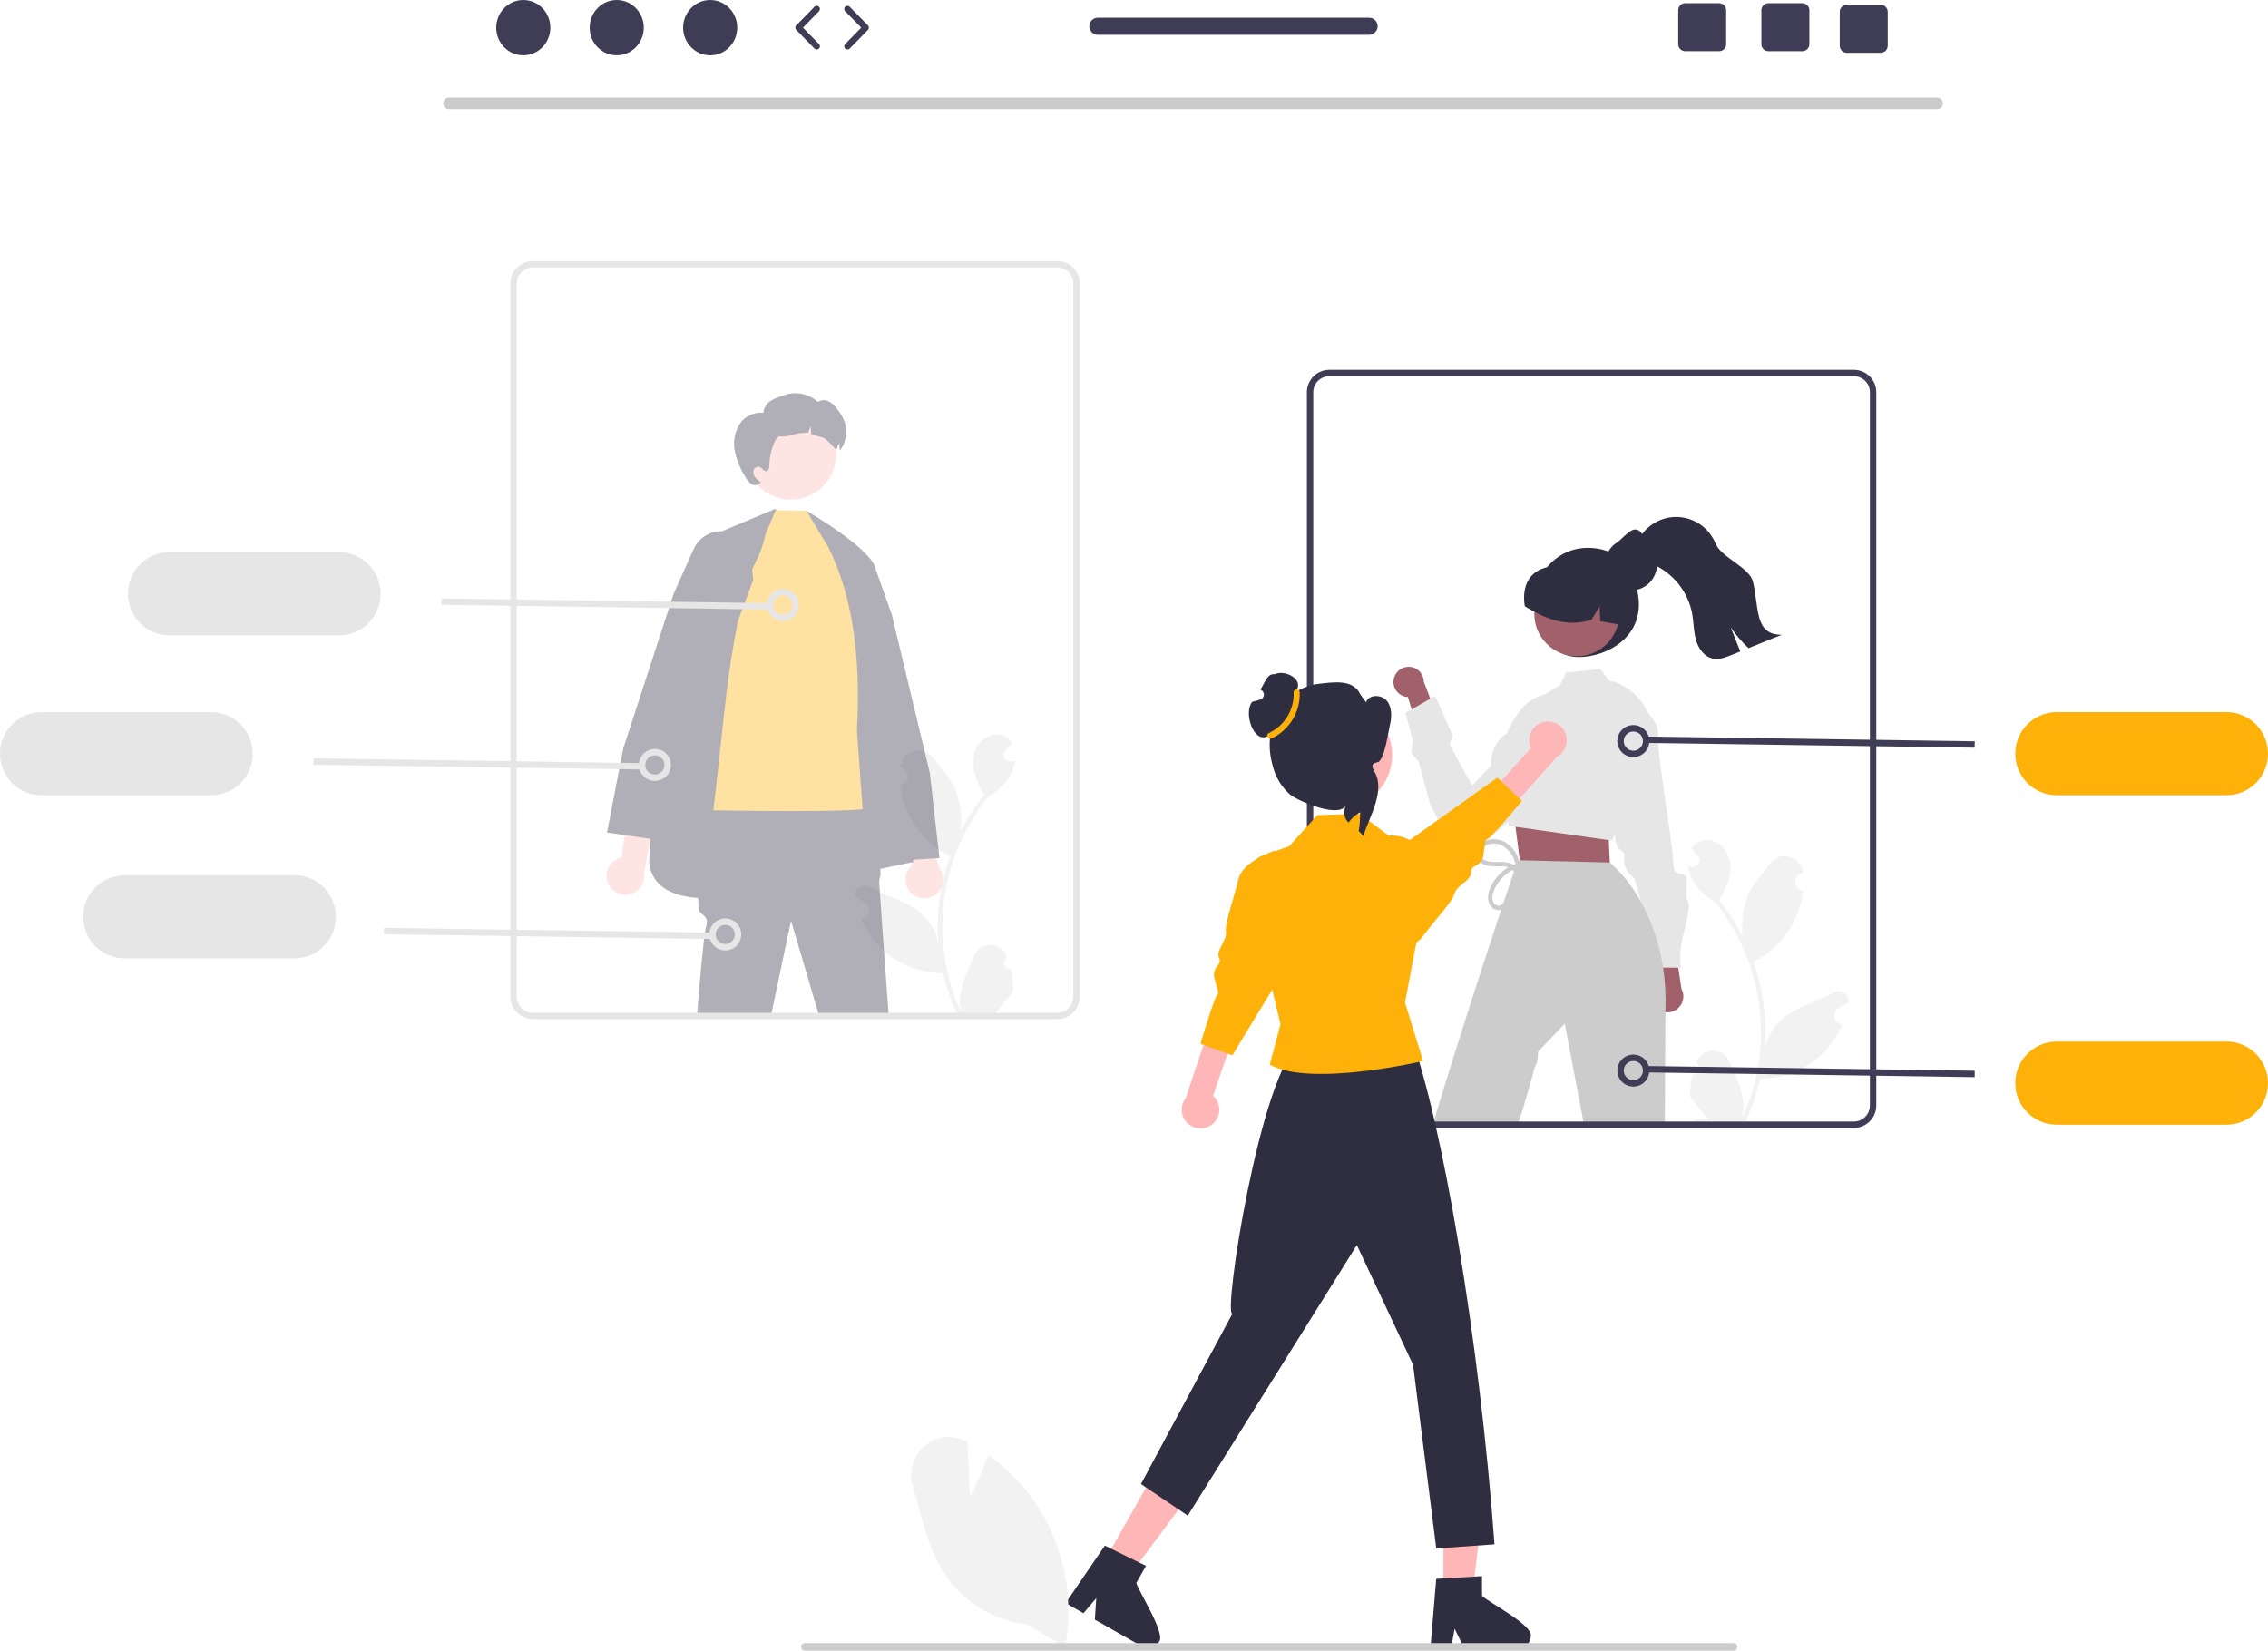
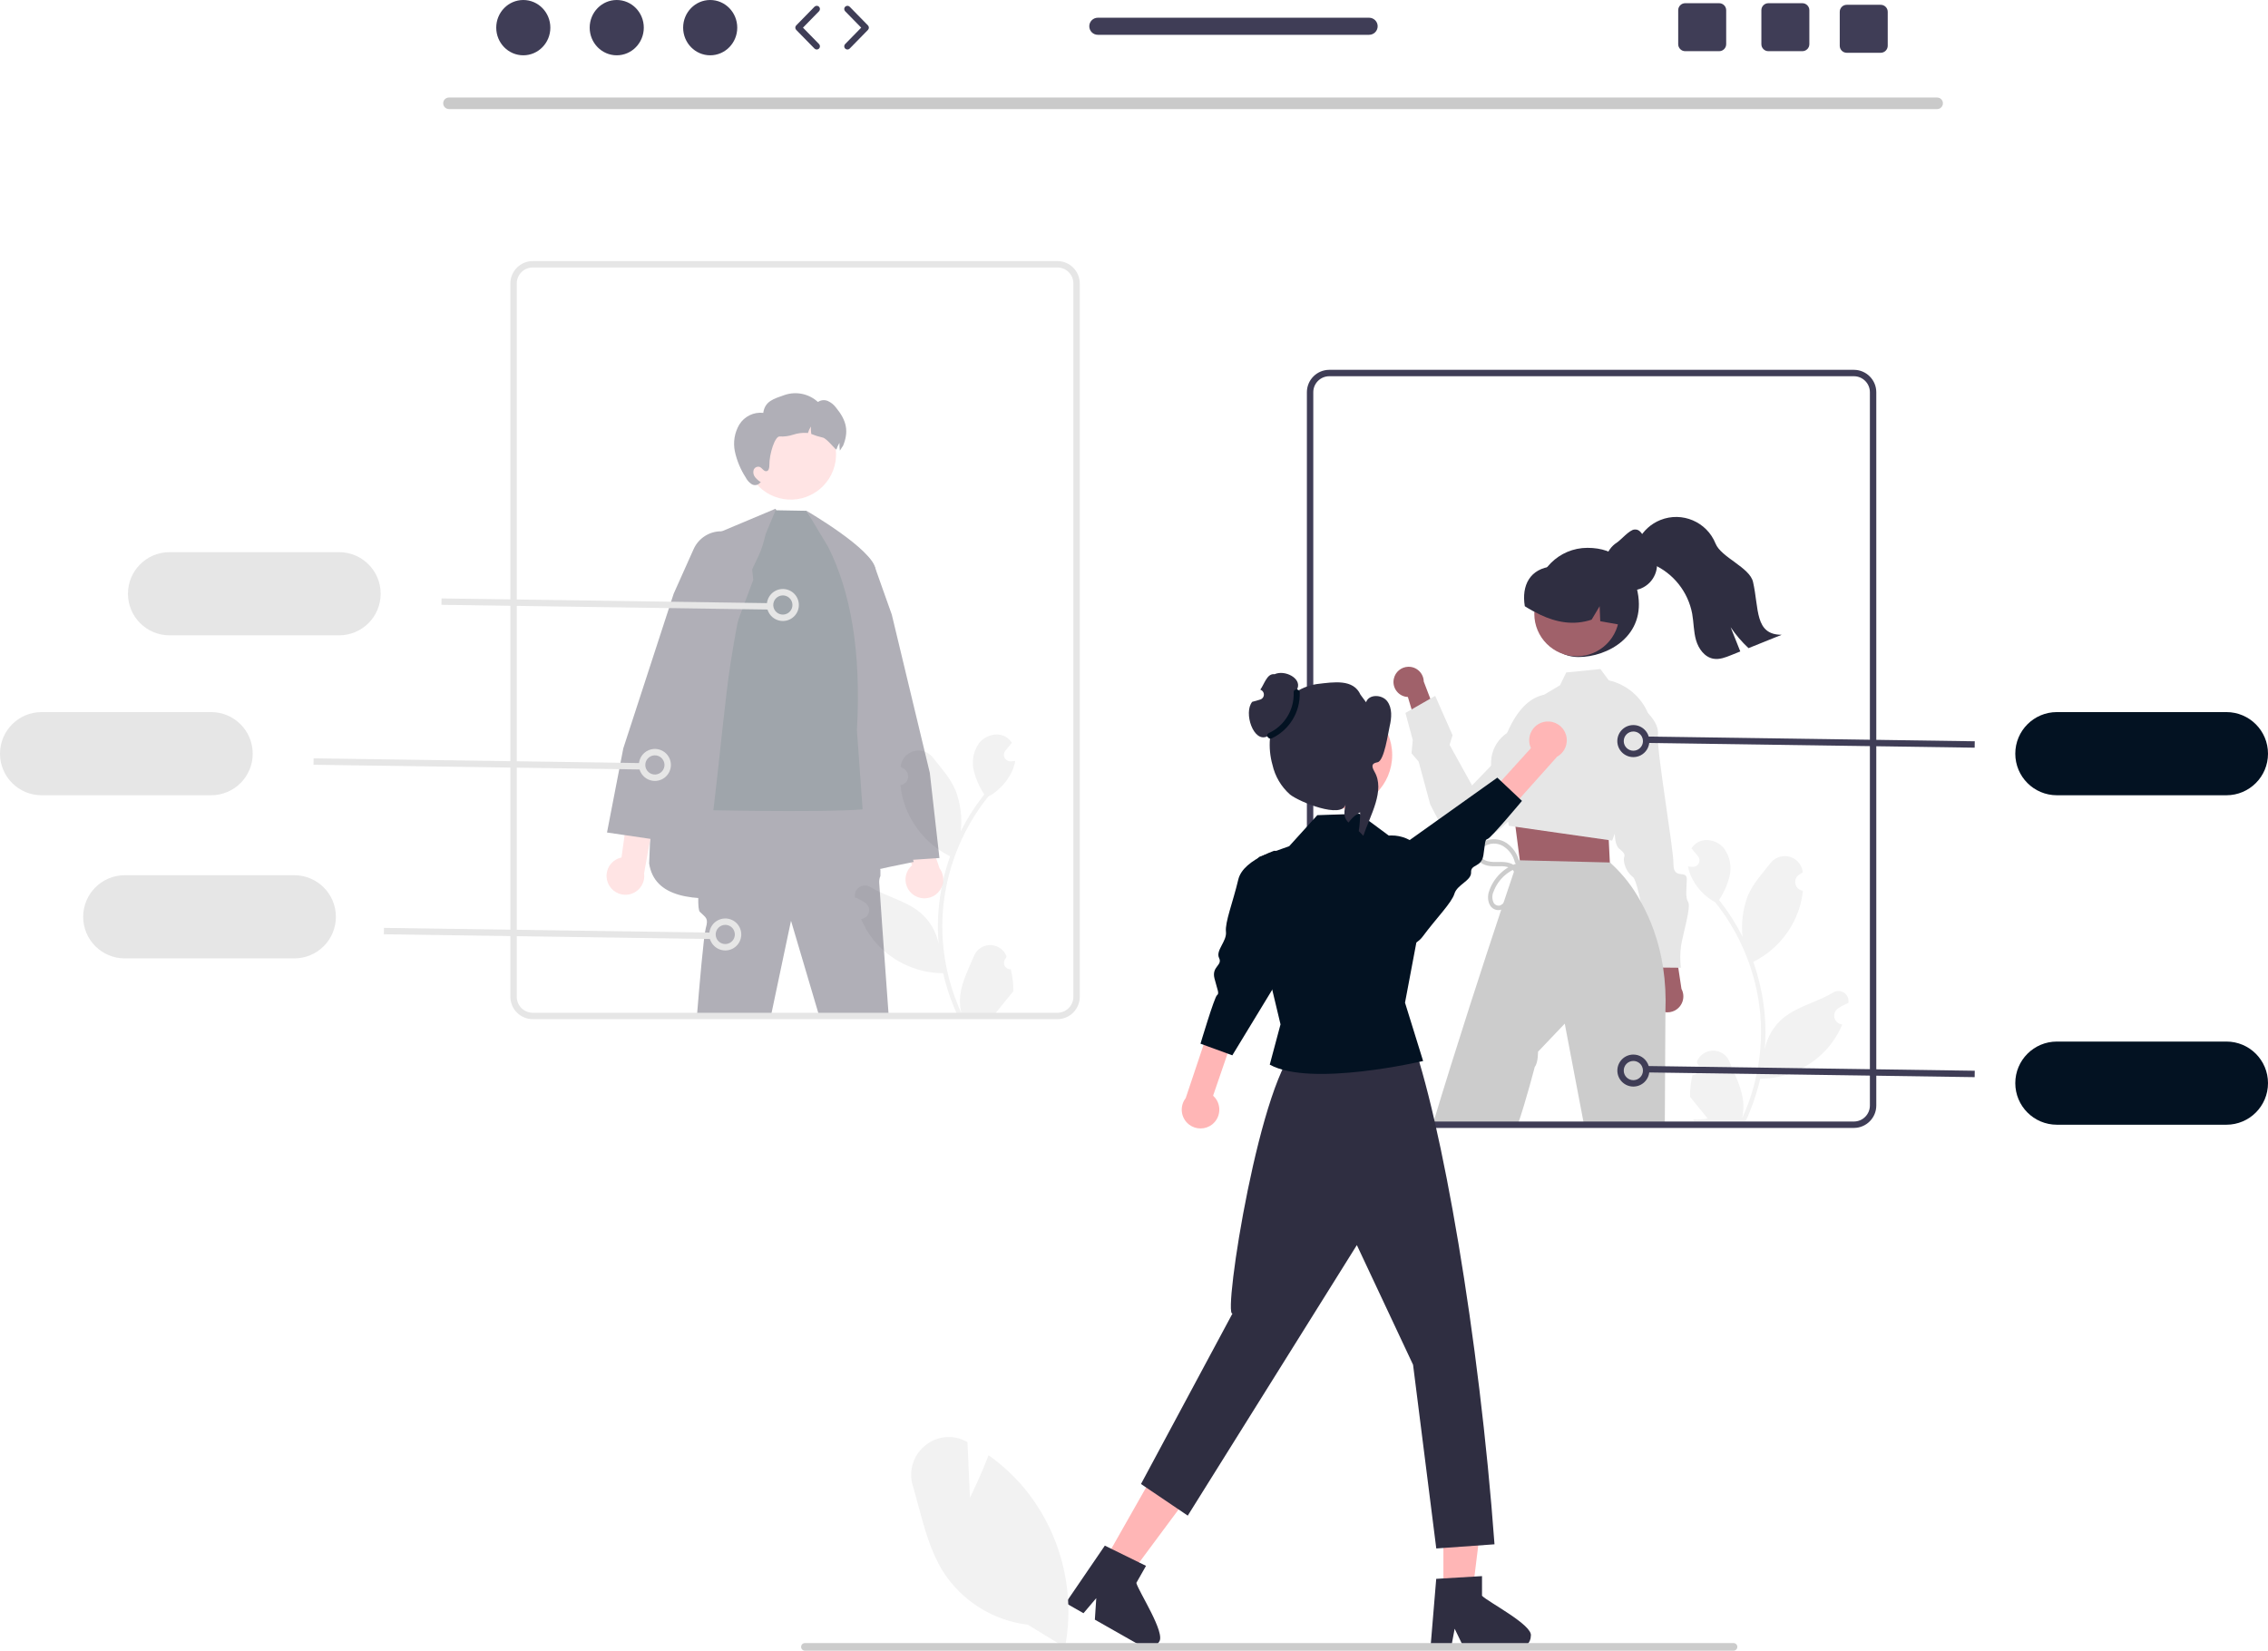
<svg xmlns="http://www.w3.org/2000/svg" width="709" height="516.053" viewBox="0 0 709 516.053">
  <path d="M529.115,336.031c1.125,.052,2.08-.819,2.132-1.944,.028-.601-.211-1.184-.653-1.592l-.14-.556,.056-.133c1.18-2.786,4.395-4.089,7.181-2.909,1.324,.56,2.374,1.619,2.925,2.947,1.653,3.981,3.757,7.968,4.275,12.177,.228,1.86,.132,3.746-.284,5.574,3.882-8.468,5.898-17.672,5.911-26.987,.001-2.338-.129-4.673-.389-6.996-.215-1.904-.513-3.795-.894-5.673-2.081-10.186-6.548-19.734-13.035-27.858-3.14-1.713-5.679-4.347-7.275-7.548-.578-1.151-.987-2.379-1.214-3.646,.354,.046,.714,.075,1.068,.099,.11,.006,.226,.012,.337,.017l.042,.002c1.115,.05,2.06-.813,2.11-1.929,.022-.495-.138-.98-.45-1.364-.153-.188-.306-.376-.459-.564-.232-.29-.47-.575-.703-.865-.027-.028-.052-.057-.075-.087-.267-.331-.534-.656-.801-.987,.488-.757,1.143-1.391,1.916-1.852,2.677-1.568,6.369-.482,8.303,1.939,1.834,2.557,2.432,5.799,1.632,8.843-.662,2.574-1.758,5.017-3.24,7.223,.145,.186,.296,.366,.441,.552,2.653,3.412,4.966,7.076,6.905,10.939-.471-4.328,.091-8.706,1.642-12.774,1.572-3.791,4.517-6.984,7.111-10.262,1.916-2.459,5.463-2.899,7.922-.983,1.18,.92,1.947,2.27,2.132,3.755l.016,.145c-.385,.217-.762,.448-1.131,.692-1.271,.849-1.613,2.567-.764,3.838,.431,.645,1.113,1.079,1.879,1.198l.056,.009c-.137,1.389-.38,2.765-.726,4.117-2.026,7.629-7.141,14.068-14.115,17.767-.226,.116-.447,.232-.674,.343,1.948,5.52,3.17,11.27,3.635,17.105,.263,3.443,.248,6.901-.046,10.341l.017-.122c.743-3.825,2.784-7.277,5.777-9.772,4.446-3.652,10.727-4.997,15.523-7.933,1.476-.948,3.441-.519,4.388,.957,.406,.632,.575,1.388,.476,2.133l-.02,.128c-.715,.291-1.411,.627-2.084,1.004-.385,.217-.762,.448-1.131,.692-1.271,.849-1.613,2.567-.764,3.838,.431,.645,1.113,1.079,1.879,1.198l.056,.009c.041,.006,.075,.012,.116,.017-1.222,2.917-2.936,5.602-5.069,7.937-5.324,5.713-12.768,8.979-20.577,9.029h-.006c-1.049,4.558-2.569,8.994-4.535,13.238h-16.199c-.058-.18-.11-.366-.163-.546,1.499,.094,3.005,.005,4.482-.267-1.202-1.475-2.404-2.961-3.606-4.436-.027-.028-.052-.057-.075-.087-.61-.755-1.225-1.504-1.835-2.259l-0-.001c-.032-2.314,.233-4.622,.79-6.868l0-0Z" fill="#f2f2f2" />
  <path d="M480.109,187.417c0,8.917,4.461,17.991,13.378,17.991s21.221-6.458,18.453-20.298c-1.749-8.744-6.768-13.839-15.685-13.839-8.917-0-16.146,7.229-16.146,16.146v0Z" fill="#2f2e41" />
  <path d="M517.515,314.821c-1.836-2.036-1.673-5.175,.363-7.011,.217-.196,.451-.372,.699-.527l-3.904-17.204,8.58,3.228,2.391,15.842c1.3,2.431,.382,5.455-2.049,6.755-2.034,1.087-4.548,.639-6.082-1.084v0Z" fill="#a0616a" />
  <path d="M499.303,253.843l5.989,.61s-1.566,8.871,.883,10.87,1.462,1.989,1.448,3.47c.151,2.15,1.209,4.134,2.91,5.458,1.96,1.5,6.037,28.212,6.037,28.212l8.886,.085c-.265-2.297-.243-4.619,.066-6.911,.527-3.451,3.19-12.143,2.217-13.633s-.461-4.231-.432-7.193-4.209,.311-4.161-4.626-5.387-35.912-4.851-40.35-4.856-8.439-4.856-8.439l-4.936-.047-9.198,32.495Z" fill="#e6e6e6" />
  <path d="M435.729,212.183c-.564,2.536,1.034,5.049,3.569,5.613,.27,.06,.545,.096,.822,.108l4.804,16.009,5.571-6.664-5.416-14.181c-.062-2.611-2.229-4.677-4.84-4.616-2.185,.052-4.05,1.594-4.511,3.73Z" fill="#a0616a" />
  <path d="M486.448,217.398s-11.614-4.355-17.911,19.493l-8.359,8.657-7.022-12.689,.929-3.01-5.427-12.304-9.305,5.34,2.291,8.447-.387,4.176,2.224,2.597,3.64,13.423,2.277,4.386s2.872,5.615,7.884,6.54c1.336,.25,2.704,.289,4.052,.115,3.206-.501,6.178-1.985,8.505-4.246,6.198-5.527,12.059-11.419,17.552-17.646l-.942-23.278Z" fill="#e6e6e6" />
  <polygon points="502.026 257.329 502.848 261.244 503.546 275.685 475.482 271.885 473.327 255.163 476.305 250.269 502.026 257.329" fill="#a0616a" />
  <circle cx="492.923" cy="191.893" r="13.282" fill="#a0616a" />
  <path d="M515.177,222.952c-2.192-5.17-6.728-8.978-12.2-10.24l-.05-.01-2.63-3.54-10.67,1.07-1.95,4-5.06,3.01h-.01l-.01,.01-2.65,1.58-8.79,10.29-.01,.01c-2.608,1.741-4.379,4.486-4.89,7.58-.133,.883-.176,1.778-.13,2.67,.29,5.47,3.71,10.34,4.18,10.99l1.15,6.47,.23,1.33,2.07,.3,29.16,4.17,.81,.12,.24,.03,.84-2.17v-.02l8.13-21.27,3.65-9.49c.01-2.369-.47-4.715-1.41-6.89Z" fill="#e6e6e6" />
  <path d="M506.823,195.375c-.12-.019-.241-.044-.361-.063-2.072-.367-4.144-.729-6.209-1.102l-.19-4.682-2.503,4.194c-5.709,1.894-11.05,.824-16.074-1.54-1.657-.787-3.265-1.673-4.815-2.655-1.081-6.595,1.646-11.793,8.649-12.456,.217-.021,.374-.203,.564-.298l.006-.006v-0c.323-.152,.653-.298,.982-.431,5.265-2.058,11.244-.898,15.358,2.978,4.156,4.228,5.886,10.275,4.594,16.062Z" fill="#2f2e41" />
  <path d="M519.907,302.492c-.588-3.924-1.552-7.781-2.88-11.52v-.01c-1.112-3.161-2.497-6.219-4.14-9.14-.005,0-.01-.004-.01-.01v-0c-2.365-4.402-5.452-8.377-9.13-11.76l-.39-.41h-.1l-28.16-.69h-.29l-.32-.01s-.12,.35-.35,1.01c-.009,.041-.022,.082-.04,.12-.08,.26-.18,.56-.3,.89-.07,.22-.15,.45-.23,.7-.09,.27-.19,.55-.29,.85-.78,2.33-1.92,5.71-3.32,9.9-.21,.64-.43,1.3-.66,1.99-5.34,16.07-13.93,42.33-21.43,67.22h26.6c2.58-7.46,5.32-18.1,5.32-18.1,1.07-1.27,1.01-4.72,1.01-4.72l8.36-8.78,6.02,31.6h25.26l.19-35.17v-.3c.197-4.566-.044-9.14-.72-13.66Z" fill="#ccc" />
  <path d="M501.734,176.437v.011c-.002,.695,.087,1.388,.264,2.06,.028,.118,.062,.241,.101,.359v.006c.763,2.434,2.623,4.37,5.024,5.232,.174,.067,.354,.123,.533,.174,.378,.11,.765,.189,1.156,.236,.351,.05,.706,.074,1.061,.073,.277,.001,.555-.012,.831-.039,.646-.065,1.281-.211,1.892-.432,.096-.028,.189-.061,.281-.101,.046-.016,.091-.035,.135-.056,4.151-1.737,6.107-6.511,4.369-10.661-.052-.124-.107-.247-.165-.369l-.006-.006c-.399-.836-.94-1.595-1.6-2.245-1.471-1.465-2.119-5.137-4.353-5.137-.107-.002-.214,.002-.32,.011-1.499,.051-4.269,3.284-5.448,4.048-.875,.553-1.634,1.272-2.234,2.116-.626,.868-1.073,1.853-1.314,2.896-.138,.598-.207,1.21-.208,1.824Z" fill="#2f2e41" />
  <path d="M511.679,173.602c1.264,1.472,3.243,2.044,5.028,2.809,6.397,2.806,10.996,8.59,12.289,15.454,.494,2.754,.429,5.605,1.209,8.29,.775,2.685,2.694,5.319,5.448,5.785,1.864,.318,3.732-.401,5.485-1.112,.964-.387,1.928-.777,2.892-1.167-1.006-2.523-2.01-5.047-3.012-7.57,1.611,2.381,3.485,4.574,5.587,6.537,3.455-1.393,6.914-2.786,10.375-4.18-8.516,.032-7.063-8.234-8.968-16.529-1.047-4.558-9.964-7.644-11.713-11.98-2.731-6.799-10.456-10.096-17.254-7.365-2.93,1.177-5.344,3.36-6.808,6.157-1.748,.697-1.799,3.418-.558,4.871Z" fill="#2f2e41" />
  <path d="M475.509,270.973c-3.977,1.037-7.196,3.953-8.62,7.808-.504,1.089-.491,2.348,.036,3.427,.412,.77,1.329,1.118,2.148,.814,.822-.443,1.478-1.142,1.869-1.991,.573-1.089,1.065-2.219,1.474-3.38,.668-1.752,2.094-4.677,.058-6.047-1.712-1.152-3.978-.705-5.903-.784-2.081-.085-4.394-.882-5.133-3.039-.719-2.098,.967-4.071,2.784-4.868,2.218-.92,4.749-.679,6.754,.643,1.951,1.353,3.345,3.369,3.921,5.672,.089,.372-.14,.746-.512,.835-.354,.085-.713-.119-.822-.467-.51-2.137-1.856-3.981-3.736-5.118-1.868-1.078-4.189-.987-5.967,.233-.933,.581-1.366,1.711-1.061,2.766,.469,.937,1.351,1.598,2.382,1.785,2.196,.531,4.492-.156,6.681,.545,2.037,.522,3.336,2.517,2.989,4.591-.228,1.245-.597,2.459-1.099,3.62-.427,1.194-.927,2.36-1.495,3.494-.869,1.642-2.436,3.42-4.503,2.938-2.357-.549-2.916-3.3-2.411-5.324,1.366-4.669,5.09-8.274,9.801-9.489,.372-.089,.746,.141,.834,.513,.084,.354-.119,.713-.466,.821v0Z" fill="#ccc" />
  <path d="M579.547,352.622h-164c-3.864-.005-6.995-3.136-7-7V122.622c.004-3.864,3.136-6.996,7-7h164c3.864,.004,6.996,3.136,7,7v223c-.005,3.864-3.136,6.995-7,7ZM415.547,117.622c-2.76,.003-4.997,2.24-5,5v223c.003,2.76,2.24,4.997,5,5h164c2.76-.003,4.997-2.24,5-5V122.622c-.003-2.76-2.24-4.997-5-5h-164Z" fill="#3f3d56" />
  <path d="M605.61,34.099H140.317c-.998-.021-1.789-.847-1.768-1.845,.021-.968,.8-1.747,1.768-1.768h465.293c.998,.021,1.789,.847,1.768,1.845-.021,.968-.8,1.747-1.768,1.768Z" fill="#cacaca" />
-   <path d="M696,248.622h-53c-7.18,0-13-5.82-13-13s5.82-13,13-13h53c7.18,0,13,5.82,13,13s-5.82,13-13,13Z" fill="#feb209" />
+   <path d="M696,248.622h-53c-7.18,0-13-5.82-13-13s5.82-13,13-13h53c7.18,0,13,5.82,13,13s-5.82,13-13,13Z" fill="#031222" />
  <path d="M315.979,303.031c-1.125,.052-2.08-.819-2.132-1.944-.028-.601,.211-1.183,.653-1.592l.14-.556-.056-.133c-1.18-2.786-4.395-4.089-7.181-2.909-1.324,.56-2.374,1.619-2.925,2.947-1.653,3.981-3.757,7.968-4.275,12.177-.228,1.86-.132,3.746,.284,5.574-3.882-8.468-5.898-17.672-5.911-26.987-.001-2.338,.129-4.673,.389-6.996,.215-1.904,.513-3.795,.894-5.673,2.081-10.186,6.548-19.734,13.035-27.858,3.14-1.713,5.679-4.347,7.275-7.548,.578-1.151,.987-2.379,1.214-3.646-.354,.046-.714,.075-1.068,.099-.11,.006-.226,.012-.337,.017l-.042,.002c-1.115,.05-2.06-.813-2.11-1.929-.022-.495,.138-.98,.45-1.364,.153-.188,.306-.376,.459-.564,.232-.29,.47-.575,.703-.865,.027-.028,.052-.057,.075-.087,.267-.331,.534-.656,.801-.987-.488-.757-1.143-1.391-1.916-1.852-2.677-1.568-6.369-.482-8.303,1.939-1.834,2.557-2.432,5.799-1.632,8.843,.662,2.574,1.758,5.017,3.24,7.223-.145,.186-.296,.366-.441,.552-2.653,3.412-4.966,7.076-6.905,10.939,.471-4.328-.091-8.706-1.642-12.774-1.572-3.791-4.517-6.984-7.111-10.262-1.916-2.459-5.463-2.899-7.922-.983-1.18,.92-1.947,2.27-2.132,3.755l-.016,.145c.385,.217,.762,.448,1.131,.692,1.271,.849,1.613,2.567,.764,3.838-.431,.645-1.113,1.079-1.879,1.198l-.056,.009c.137,1.389,.38,2.765,.726,4.117,2.026,7.629,7.141,14.068,14.115,17.767,.226,.116,.447,.232,.674,.343-1.948,5.52-3.17,11.27-3.635,17.105-.263,3.443-.248,6.901,.046,10.341l-.017-.122c-.743-3.825-2.784-7.277-5.777-9.772-4.446-3.652-10.727-4.997-15.523-7.933-1.476-.948-3.441-.519-4.388,.957-.406,.632-.575,1.388-.476,2.133l.02,.128c.715,.291,1.411,.627,2.084,1.004,.385,.217,.762,.448,1.131,.692,1.271,.849,1.613,2.567,.764,3.838-.431,.645-1.113,1.079-1.879,1.198l-.056,.009c-.041,.006-.075,.012-.116,.017,1.222,2.917,2.936,5.602,5.069,7.937,5.324,5.713,12.768,8.979,20.577,9.029h.006c1.049,4.558,2.569,8.994,4.535,13.238h16.199c.058-.18,.11-.366,.163-.546-1.499,.094-3.005,.005-4.482-.267,1.202-1.475,2.404-2.961,3.606-4.436,.027-.028,.052-.057,.075-.087,.61-.755,1.225-1.504,1.835-2.259l0-.001c.032-2.314-.233-4.622-.79-6.868l-0-0Z" fill="#f2f2f2" />
  <g opacity=".38">
    <path d="M285.221,279.497c-2.503-2.049-2.871-5.738-.822-8.241,.218-.267,.46-.514,.722-.738l-13.238-34.609,10.58,2.241,11.233,33.29c1.947,2.604,1.415,6.294-1.19,8.241-2.179,1.629-5.191,1.554-7.285-.184Z" fill="#ffb8b8" />
    <path d="M290.667,241.592l-11.88-49.44-5.11-14.38c-.005-.005-.009-.012-.01-.02-.832-2.349-2.572-4.266-4.83-5.32-2.259-1.082-4.859-1.204-7.21-.34-.201,.07-.398,.15-.59,.24-.41,.187-.808,.401-1.19,.64-2.205,1.39-3.736,3.631-4.23,6.19l-.9,4.72-.38,2.01,14.03,49.04v.02l4.88,17.08,2.26,7.88v.01l2.62,9.17,.06,.19,6.29-.42h.01l.95-.07,7.2-.48,1.04-.07-3.01-26.65Z" fill="#2f2e41" />
    <path d="M242.437,159.047l26.462,53.514,16.74,56.903c-35.268,6.877-79.52,21.589-82.705,.489,1.963-58.826,8.146-77.59,20.911-103.092l18.593-7.815Z" fill="#2f2e41" />
    <path d="M277.817,317.622h-21.73l-8.81-29.77-6.2,29.39c-.02,.13-.03,.25-.05,.38h-23.16c.75-9.2,2.12-25.2,2.77-27.47,.92-3.22,0-3.22-1.84-5.06-.41-.41-.55-2.05-.51-4.34,.11-7.89,2.26-23.52,2.26-23.52l2.55-4.72,.88-1.64,45.42-1.6,.39-.01,.84,3.66,1.03,4.51,1.81,7.91,1.67,6.31,.09,.32v1.87c-.284,.652-.414,1.36-.38,2.07-0,.64,1.44,20.58,2.97,41.71Z" fill="#2f2e41" />
-     <path d="M239.336,166.983l3.118-7.461,9.652,.169,10.064,14.236,10.563,44.423s3.794,32.451,0,34.164-49.735,.802-49.735,.802c2.127-17.525,3.712-35.352,5.383-46.002,5.522-35.197,8.128-27.79,10.955-40.33Z" fill="#feb209" />
+     <path d="M239.336,166.983l3.118-7.461,9.652,.169,10.064,14.236,10.563,44.423s3.794,32.451,0,34.164-49.735,.802-49.735,.802c2.127-17.525,3.712-35.352,5.383-46.002,5.522-35.197,8.128-27.79,10.955-40.33Z" fill="#031222" />
    <path d="M252.106,159.691s20.79,12.018,21.604,18.292,3.536,83.057,3.536,83.057l-7.352-4.751-2.009-27.985c1.401-24.867-2.019-43.402-8.973-57.296l-6.805-11.317Z" fill="#2f2e41" />
    <circle cx="247.198" cy="142.026" r="14.169" transform="translate(67.40842 363.2821) rotate(-80.78252)" fill="#ffb8b8" />
    <path d="M229.739,141.185c.633,2.871,1.774,5.605,3.37,8.074,.424,.842,1.057,1.561,1.838,2.087,.816,.524,1.891,.39,2.553-.319l.345-.281c-.676-.417-1.28-.94-1.787-1.551-.51-.622-.688-1.451-.479-2.228,.254-.784,1.083-1.227,1.877-1.002,.83,.326,1.334,1.525,2.202,1.34,.702-.153,.849-1.079,.849-1.806-.026-3.804,1.813-9.21,3.236-9.044,1.438,.079,2.878-.114,4.245-.568,1.368-.455,2.812-.639,4.251-.543,.102,.013,.204,.032,.313,.051,.231-.723,.548-1.415,.945-2.062-.045,.781-.006,1.564,.115,2.336,1.145,.472,2.328,.846,3.536,1.117,1.315,.185,4.206,4.117,4.34,3.715,.231-.723,.548-1.415,.945-2.062-.045,.781-.006,1.564,.115,2.336,.006,.032,.006,.057,.013,.089,.638-.849,1.028-1.883,.811-1.091,2.138-4.838,1.308-8.304-2.055-12.383-.656-.877-1.523-1.573-2.521-2.023-1.017-.447-2.192-.33-3.102,.306-2.794-2.561-6.757-3.407-10.353-2.208-3.504,1.219-6.204,1.934-6.74,5.61-2.984-.326-5.89,1.088-7.474,3.638-1.51,2.549-2.005,5.573-1.385,8.47Z" fill="#2f2e41" />
    <path d="M190.034,276.001c-1.203-3.002,.255-6.411,3.257-7.614,.32-.128,.651-.228,.989-.298l5.109-36.701,8.185,7.069-6.228,34.577c.449,3.221-1.799,6.195-5.019,6.644-2.695,.375-5.296-1.145-6.292-3.677h-0Z" fill="#ffb8b8" />
    <path d="M235.127,178.032l-.39-3.56c-.368-3.288-2.432-6.142-5.44-7.52-1.142-.53-2.381-.819-3.64-.85h-.01c-3.788-.088-7.26,2.103-8.81,5.56l-6.24,13.95-15.75,48.35-5.09,26.3,5.5,.81,7.97,1.17,.06,.01,1.83,.27,25.57-68.44,.01-.02,4.78-12.79-.35-3.24Z" fill="#2f2e41" />
  </g>
  <path d="M330.547,318.622H166.547c-3.864-.005-6.995-3.136-7-7V88.622c.004-3.864,3.136-6.996,7-7h164c3.864,.004,6.996,3.136,7,7v223c-.005,3.864-3.136,6.995-7,7ZM166.547,83.622c-2.76,.003-4.997,2.24-5,5v223c.003,2.76,2.24,4.997,5,5h164c2.76-.003,4.997-2.24,5-5V88.622c-.003-2.76-2.24-4.997-5-5H166.547Z" fill="#e6e6e6" />
  <path d="M66,248.622H13c-7.18,0-13-5.82-13-13s5.82-13,13-13h53c7.18,0,13,5.82,13,13s-5.82,13-13,13Z" fill="#e6e6e6" />
  <path d="M92,299.622H39c-7.18,0-13-5.82-13-13s5.82-13,13-13h53c7.18,0,13,5.82,13,13s-5.82,13-13,13Z" fill="#e6e6e6" />
  <rect x="170.229" y="240.61" width="2" height="102.43" transform="translate(-123.0384 458.8209) rotate(-89.1724)" fill="#e6e6e6" />
  <path d="M226.736,297.142c-1.914,.001-3.662-1.089-4.502-2.809h0c-1.21-2.482-.179-5.475,2.303-6.685,2.482-1.21,5.475-.179,6.685,2.303,1.21,2.482,.179,5.475-2.303,6.685-.68,.332-1.426,.504-2.183,.506Zm-.01-8.001c-1.657,.002-2.999,1.346-2.998,3.004,0,.455,.104,.903,.303,1.312h0c.728,1.487,2.523,2.103,4.01,1.375,1.487-.728,2.103-2.523,1.375-4.01-.503-1.028-1.547-1.68-2.691-1.68Z" fill="#e6e6e6" />
  <rect x="148.229" y="187.61" width="2" height="102.43" transform="translate(-91.72617 384.5887) rotate(-89.1724)" fill="#e6e6e6" />
  <path d="M204.736,244.142c-1.914,.001-3.662-1.088-4.502-2.808h0c-1.212-2.483-.181-5.477,2.301-6.689s5.477-.181,6.689,2.301c1.212,2.483,.181,5.477-2.301,6.689-.681,.332-1.429,.506-2.186,.507Zm-2.705-3.685c.726,1.489,2.522,2.107,4.011,1.38,1.489-.726,2.107-2.522,1.38-4.01-.726-1.489-2.522-2.107-4.011-1.38-.715,.349-1.261,.967-1.52,1.719-.259,.752-.208,1.577,.14,2.292Z" fill="#e6e6e6" />
  <path d="M106,198.622H53c-7.18,0-13-5.82-13-13s5.82-13,13-13h53c7.18,0,13,5.82,13,13s-5.82,13-13,13Z" fill="#e6e6e6" />
  <rect x="188.229" y="137.61" width="2" height="102.43" transform="translate(-2.30919 375.3068) rotate(-89.1724)" fill="#e6e6e6" />
  <path d="M244.736,194.142c-1.914,.001-3.662-1.088-4.502-2.808h0c-1.212-2.483-.181-5.477,2.301-6.689s5.477-.181,6.689,2.301c1.212,2.483,.181,5.477-2.301,6.689-.681,.332-1.429,.506-2.186,.507Zm-2.705-3.685c.726,1.489,2.522,2.107,4.011,1.38,1.489-.726,2.107-2.522,1.38-4.01-.726-1.489-2.522-2.107-4.011-1.38-.715,.349-1.261,.967-1.52,1.719-.259,.752-.208,1.577,.14,2.292Z" fill="#e6e6e6" />
  <rect x="565.104" y="180.794" width="2" height="102.43" transform="translate(325.9429 794.7021) rotate(-89.17239)" fill="#3f3d56" />
  <path d="M510.61,236.694c-2.766,.006-5.014-2.231-5.02-4.997s2.231-5.014,4.997-5.02,5.014,2.231,5.02,4.997c.004,1.918-1.087,3.67-2.81,4.512-.681,.333-1.429,.507-2.187,.508Zm-.007-8.004c-1.658-0-3.002,1.344-3.002,3.002-0,1.658,1.344,3.002,3.002,3.002,1.658,0,3.002-1.344,3.002-3.002,0-.456-.104-.906-.303-1.315v-.001c-.504-1.031-1.551-1.685-2.699-1.687v0Z" fill="#3f3d56" />
-   <path d="M696,351.622h-53c-7.18,0-13-5.82-13-13s5.82-13,13-13h53c7.18,0,13,5.82,13,13s-5.82,13-13,13Z" fill="#feb209" />
+   <path d="M696,351.622h-53c-7.18,0-13-5.82-13-13s5.82-13,13-13h53c7.18,0,13,5.82,13,13s-5.82,13-13,13Z" fill="#031222" />
  <rect x="565.104" y="283.794" width="2" height="102.43" transform="translate(222.9536 896.2144) rotate(-89.17239)" fill="#3f3d56" />
  <path d="M510.609,339.693c-2.762,.003-5.003-2.234-5.006-4.996-.003-2.762,2.234-5.003,4.996-5.006,1.914-.002,3.661,1.089,4.5,2.809h0c1.209,2.485,.175,5.48-2.31,6.689-.679,.331-1.425,.503-2.18,.504Zm-.006-8.004c-1.658-0-3.003,1.344-3.003,3.002-0,1.658,1.344,3.003,3.002,3.003,1.658,0,3.003-1.344,3.003-3.002,0-.456-.104-.906-.303-1.315h0c-.504-1.032-1.551-1.686-2.699-1.688Z" fill="#3f3d56" />
  <path d="M378.97,351.501c2.534-2.034,2.939-5.737,.905-8.27-.197-.245-.413-.475-.647-.685l9.525-27.732-7.023-4.52-11.072,33.021c-1.989,2.564-1.522,6.254,1.041,8.243,2.145,1.664,5.151,1.641,7.271-.055v-0Z" fill="#ffb6b6" />
-   <path d="M387.098,274.984c-1.682,7.116-4.193,13.332-3.853,16.317,.337,2.977-3.301,5.838-2.145,8.191,1.154,2.359-2.398,2.611-1.438,6.408,.964,3.805,1.59,4.618,.776,5.245-.82,.624-5.149,15.145-5.149,15.145l2.54,.931,7.411,2.703,17.414-28.642-.053-35.157-4.324-.139c-1.038,.389-2.188,.856-3.335,1.419-3.502,1.691-7.046,4.19-7.844,7.579Z" fill="#feb209" />
+   <path d="M387.098,274.984c-1.682,7.116-4.193,13.332-3.853,16.317,.337,2.977-3.301,5.838-2.145,8.191,1.154,2.359-2.398,2.611-1.438,6.408,.964,3.805,1.59,4.618,.776,5.245-.82,.624-5.149,15.145-5.149,15.145l2.54,.931,7.411,2.703,17.414-28.642-.053-35.157-4.324-.139c-1.038,.389-2.188,.856-3.335,1.419-3.502,1.691-7.046,4.19-7.844,7.579Z" fill="#031222" />
  <polygon points="451.224 498.062 460.28 498.062 464.588 463.133 451.222 463.133 451.224 498.062" fill="#ffb6b6" />
  <path d="M463.293,498.878v-6.139l-2.381,.145-9.691,.574-2.243,.138-1.715,20.561-.092,1.102h6.43l.207-1.095,.934-4.976,2.411,4.976,.528,1.095h17.047c2.111-.013,3.818-1.724,3.827-3.835,.719-3.36-13.457-10.625-15.264-12.546Z" fill="#2f2e41" />
  <polygon points="345.131 488.205 353.008 492.674 373.992 464.42 362.367 457.825 345.131 488.205" fill="#ffb6b6" />
  <path d="M355.23,494.867l3.024-5.335-2.128-1.049-8.719-4.279-2.021-.995-9.928,14.537-2.335,3.414,2.641,1.5,2.947,1.676,3.996-4.715-.444,6.729,13.924,7.907h.008l.896,.505c1.841,1.04,4.177,.393,5.221-1.447,2.281-2.572-6.461-15.876-7.081-18.448Z" fill="#2f2e41" />
  <path d="M406.283,326.602c-12.135,8.041-24.148,85.298-20.995,84.037l-28.602,53.305,14.62,9.884,52.86-84.581,17.572,37.417,7.256,57.432,18.202-1.3c-4.73-64.702-16.538-132.942-26.325-159.338l-34.587,3.144Z" fill="#2f2e41" />
-   <path d="M397.07,332.34l-.132,.497c12.829,7.138,47.944-1.13,47.944-1.13l-5.66-18.237,7.641-40.513c-.041-6.54-5.377-11.808-11.916-11.767-.269,.002-.537,.013-.805,.033l-9.219-6.829-13.124,.453-8.779,9.697-5.245,1.874-4.075,1.453c-.824,.742-1.723,1.597-2.585,2.541l6.446,38.36,2.742,11.47-3.232,12.099Z" fill="#feb209" />
+   <path d="M397.07,332.34l-.132,.497c12.829,7.138,47.944-1.13,47.944-1.13l-5.66-18.237,7.641-40.513c-.041-6.54-5.377-11.808-11.916-11.767-.269,.002-.537,.013-.805,.033l-9.219-6.829-13.124,.453-8.779,9.697-5.245,1.874-4.075,1.453c-.824,.742-1.723,1.597-2.585,2.541l6.446,38.36,2.742,11.47-3.232,12.099Z" fill="#031222" />
  <circle cx="418.373" cy="236.032" r="16.839" fill="#ffb6b6" />
  <path d="M396.231,230.166c.05,.019,.094,.038,.145,.057,.096,.042,.195,.078,.295,.108,.642,.236,1.312,.39,1.992,.458,.29,.031,.582,.047,.874,.046,.374,.001,.748-.023,1.12-.073,.413-.051,.821-.134,1.221-.248,.19-.051,.377-.111,.56-.181,2.534-.9,4.5-2.937,5.309-5.502v-.006c.043-.124,.079-.25,.108-.377,.187-.708,.282-1.437,.282-2.169v-.013c.005-1.785-.552-3.527-1.591-4.978-.627-.888-1.35-1.037-.944-2.052,1.295-3.24-4.004-5.889-7.133-4.464-.113-.011-.226-.015-.34-.013-2.107-.005-2.888,3.106-4.144,4.857l.036,.012c.843,.295,1.286,1.217,.991,2.06-.165,.471-.539,.84-1.012,.998-.836,.272-1.681,.513-2.535,.722-2.815,3.325,.412,13.051,4.765,10.759Z" fill="#2f2e41" />
  <path d="M397.781,239.081c.801,3.602,2.721,6.858,5.485,9.302,2.849,2.303,16.249,7.757,17.38,3.088-.757,3.262-.301,4.508,.916,5.675,.208-.282,.429-.552,.656-.816,.836-.964,1.84-1.768,2.962-2.376,.029,1.97-.113,3.939-.424,5.885,.501,.463,.979,.951,1.43,1.463,2.167-6.459,6.917-14.196,3.478-20.077-1.365-2.334-.227-2.654,.982-2.922,2.11-.468,3.274-9.129,3.776-11.234,.623-2.64,.87-5.676-.766-7.844s-5.774-2.26-6.61,.323l-1.742-2.369c-2.251-4.955-8.228-3.964-13.632-3.323-5.479,.83-10.197,4.31-12.607,9.3-2.32,4.984-2.776,10.634-1.285,15.926Z" fill="#2f2e41" />
-   <path d="M406.299,216.447c.234,6.108-3.199,11.766-8.726,14.377-1.098,.497-2.054-1.13-.948-1.631,4.94-2.279,8.016-7.315,7.787-12.75-.063-1.213,1.824-1.205,1.887,.005v-0Z" fill="#feb209" />
+   <path d="M406.299,216.447c.234,6.108-3.199,11.766-8.726,14.377-1.098,.497-2.054-1.13-.948-1.631,4.94-2.279,8.016-7.315,7.787-12.75-.063-1.213,1.824-1.205,1.887,.005v-0Z" fill="#031222" />
  <path d="M482.355,225.764c-3.131,.869-4.964,4.111-4.095,7.242,.084,.303,.193,.599,.324,.885l-19.695,21.723,4.669,6.925,23.204-25.971c2.839-1.571,3.867-5.146,2.296-7.984-1.314-2.375-4.085-3.541-6.702-2.819l-0,0Z" fill="#ffb6b6" />
-   <path d="M426.37,296.237s13.969,2.509,18.322-3.372,9.113-10.597,9.979-13.471,5.336-4.062,5.203-6.684,3.235-1.45,3.848-5.323,.361-4.87,1.359-5.123,10.703-11.884,10.703-11.884l-7.707-7.267-27.301,19.446-14.407,33.677Z" fill="#feb209" />
+   <path d="M426.37,296.237s13.969,2.509,18.322-3.372,9.113-10.597,9.979-13.471,5.336-4.062,5.203-6.684,3.235-1.45,3.848-5.323,.361-4.87,1.359-5.123,10.703-11.884,10.703-11.884l-7.707-7.267-27.301,19.446-14.407,33.677Z" fill="#031222" />
  <path d="M321.308,507.926c-10.961-1.305-20.748-7.488-26.634-16.827-3.779-6.129-5.729-13.408-7.615-20.447-.549-2.048-1.117-4.167-1.717-6.209-1.39-4.565,.137-9.517,3.857-12.506,3.596-3.014,8.664-3.537,12.8-1.321l.441,.234,.773,17.38c1.146-2.328,3.66-7.588,5.652-12.84l.167-.44,.382,.276c4.005,2.877,7.631,6.247,10.794,10.031,11.303,13.742,15.99,31.76,12.815,49.267l-.096,.515-11.618-7.113Z" fill="#f2f2f2" />
  <path d="M250.438,514.863c-.002,.655,.528,1.188,1.183,1.19h290.297c.657,0,1.19-.533,1.19-1.19s-.533-1.19-1.19-1.19H251.628c-.655-.002-1.188,.528-1.19,1.183v.007Z" fill="#ccc" />
  <g>
    <ellipse cx="163.586" cy="8.645" rx="8.457" ry="8.645" fill="#3f3d56" />
    <ellipse cx="192.799" cy="8.645" rx="8.457" ry="8.645" fill="#3f3d56" />
    <ellipse cx="222.013" cy="8.645" rx="8.457" ry="8.645" fill="#3f3d56" />
    <path d="M255.325,15.478c-.26,0-.519-.101-.715-.301l-5.706-5.833c-.38-.389-.38-1.01,0-1.398l5.706-5.833c.387-.395,1.021-.401,1.414-.016,.395,.386,.402,1.02,.016,1.414l-5.022,5.133,5.022,5.134c.386,.395,.379,1.028-.016,1.414-.194,.19-.447,.285-.699,.285Z" fill="#3f3d56" />
    <path d="M264.913,15.478c-.252,0-.505-.095-.699-.285-.395-.386-.402-1.019-.016-1.414l5.021-5.134-5.021-5.133c-.386-.395-.379-1.028,.016-1.414,.394-.387,1.028-.379,1.414,.016l5.706,5.833c.38,.389,.38,1.01,0,1.398l-5.706,5.833c-.196,.2-.455,.301-.715,.301Z" fill="#3f3d56" />
    <path d="M563.423,1.001h-10.61c-1.21,0-2.19,.98-2.19,2.19V13.811c0,1.21,.98,2.19,2.19,2.19h10.61c1.21,0,2.2-.98,2.2-2.19V3.191c0-1.21-.99-2.19-2.2-2.19Z" fill="#3f3d56" />
    <path d="M537.423,1.001h-10.61c-1.21,0-2.19,.98-2.19,2.19V13.811c0,1.21,.98,2.19,2.19,2.19h10.61c1.21,0,2.2-.98,2.2-2.19V3.191c0-1.21-.99-2.19-2.2-2.19Z" fill="#3f3d56" />
    <path d="M587.923,1.501h-10.61c-1.21,0-2.19,.98-2.19,2.19V14.311c0,1.21,.98,2.19,2.19,2.19h10.61c1.21,0,2.2-.98,2.2-2.19V3.691c0-1.21-.99-2.19-2.2-2.19Z" fill="#3f3d56" />
    <path d="M428.001,5.541h-84.81c-1.48,0-2.67,1.2-2.67,2.67s1.19,2.67,2.67,2.67h84.81c1.47,0,2.67-1.2,2.67-2.67s-1.2-2.67-2.67-2.67Z" fill="#3f3d56" />
  </g>
</svg>
